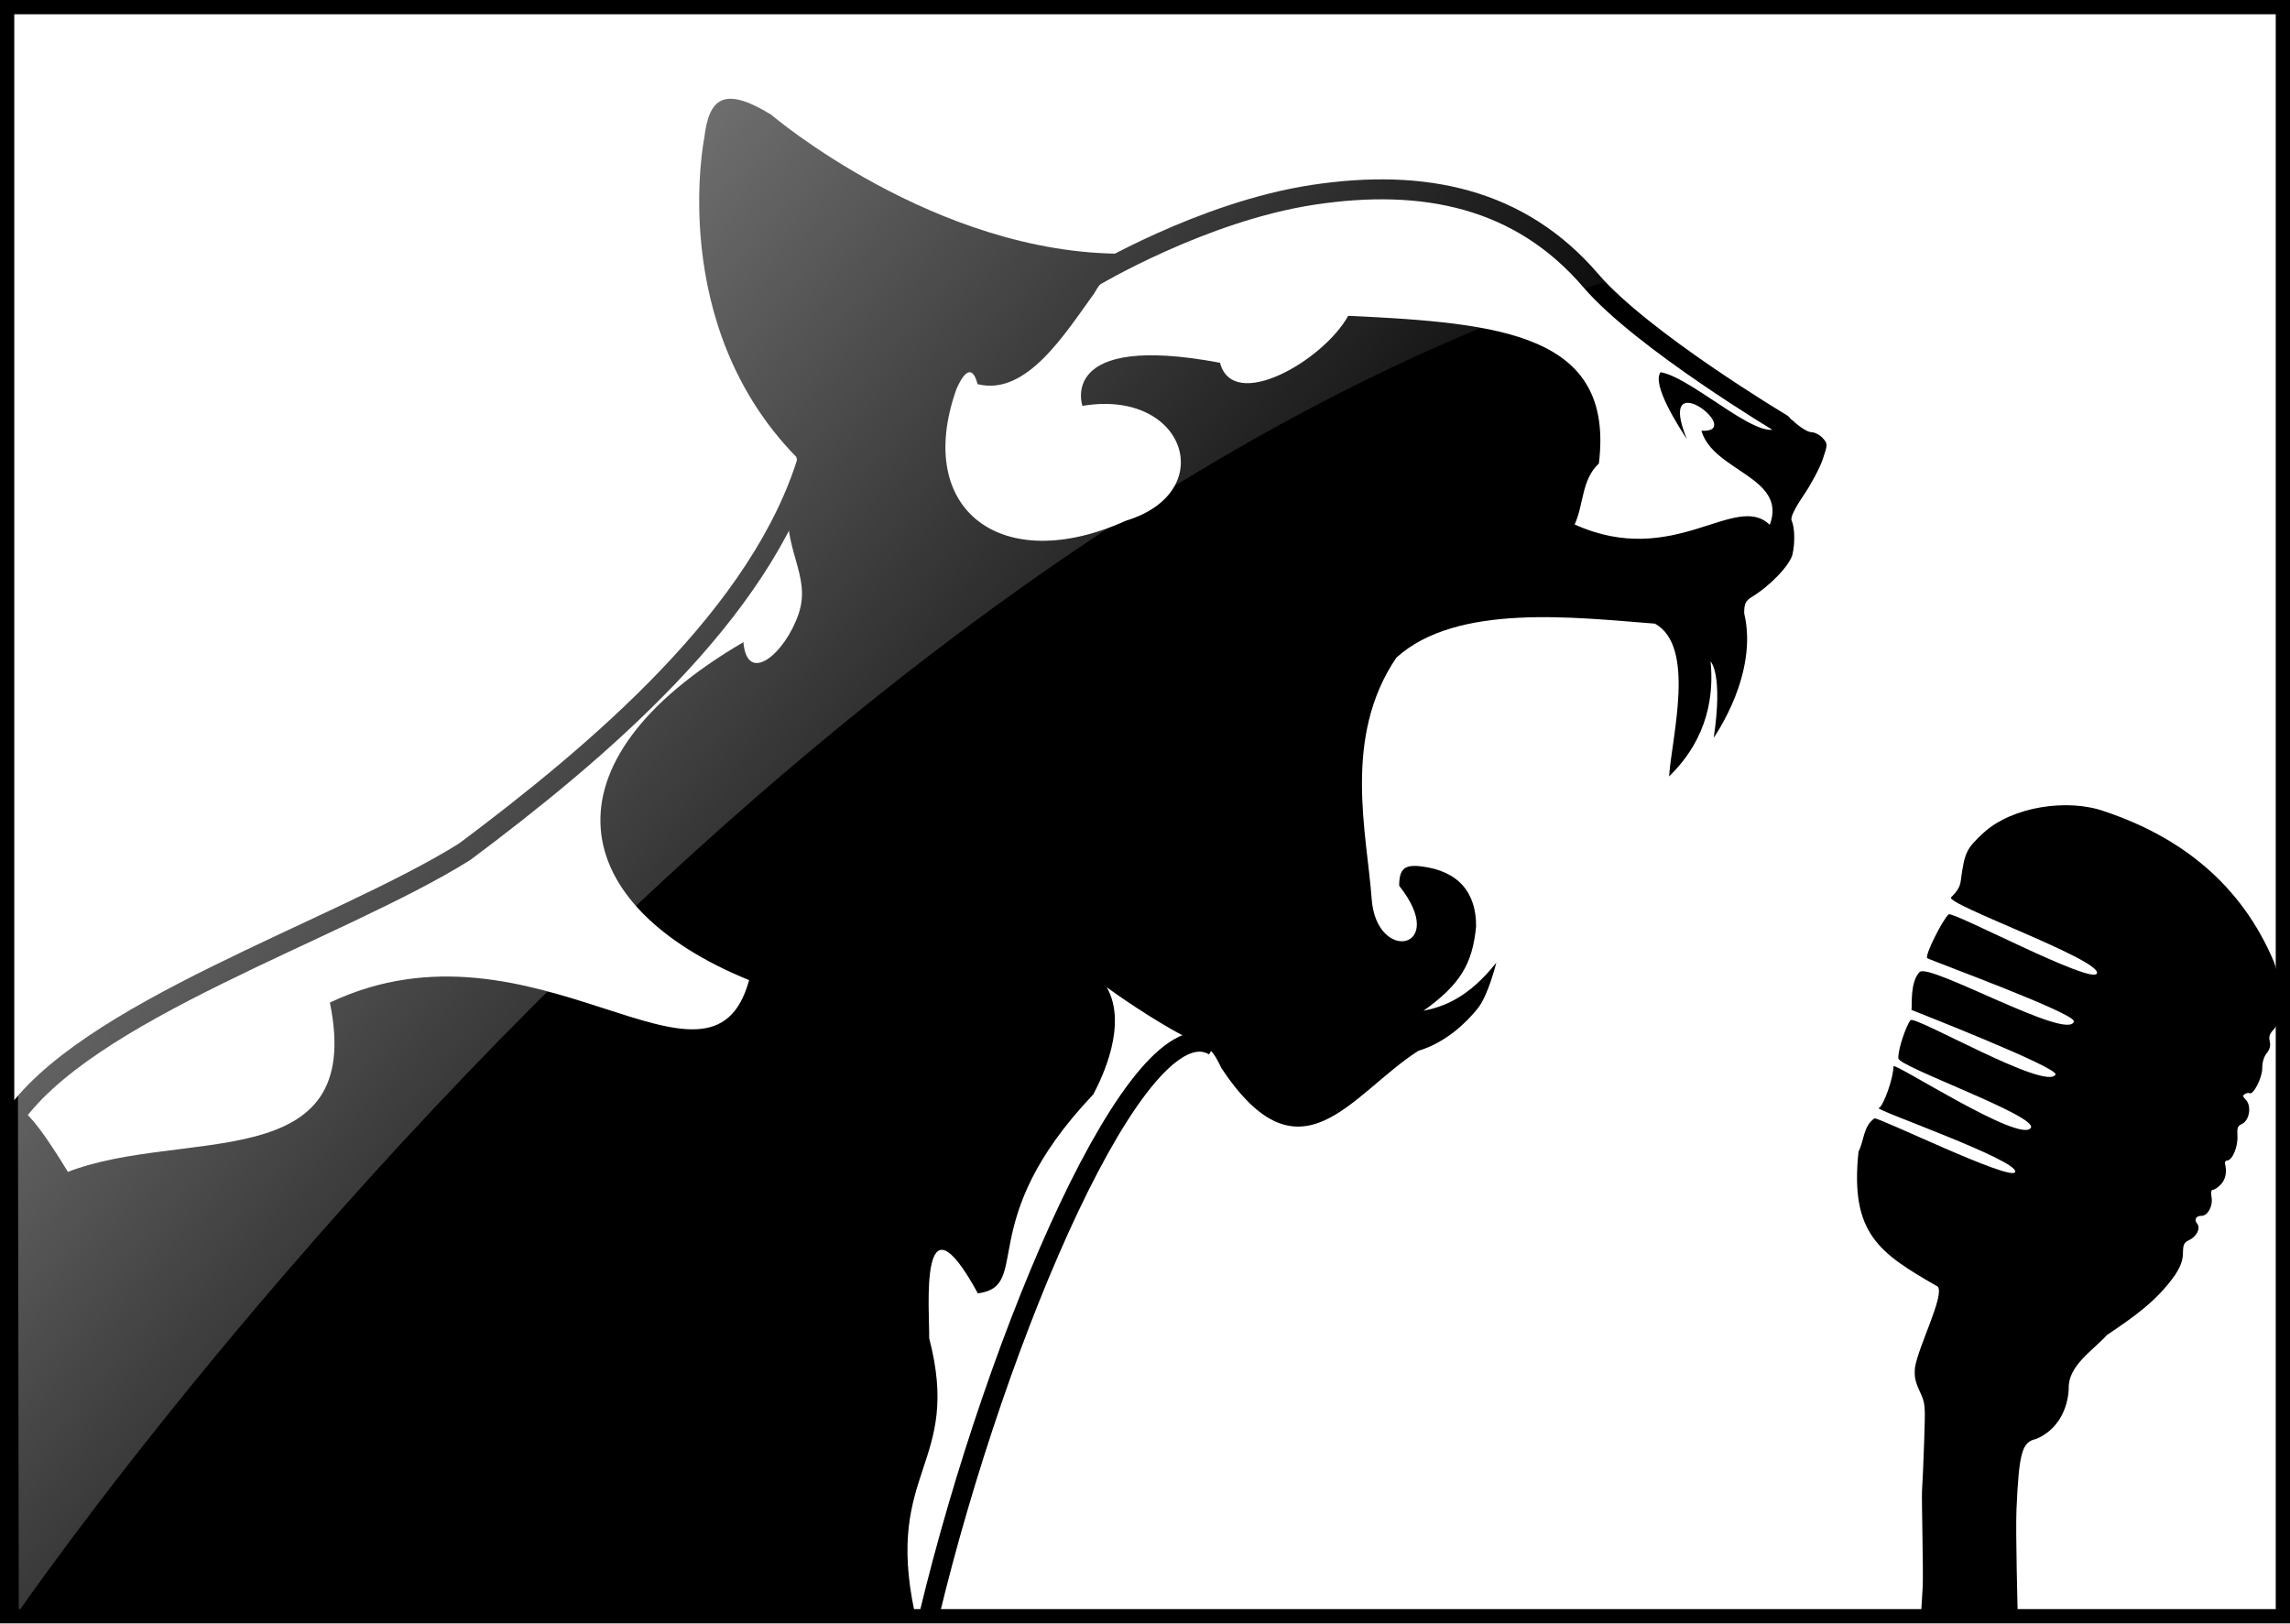
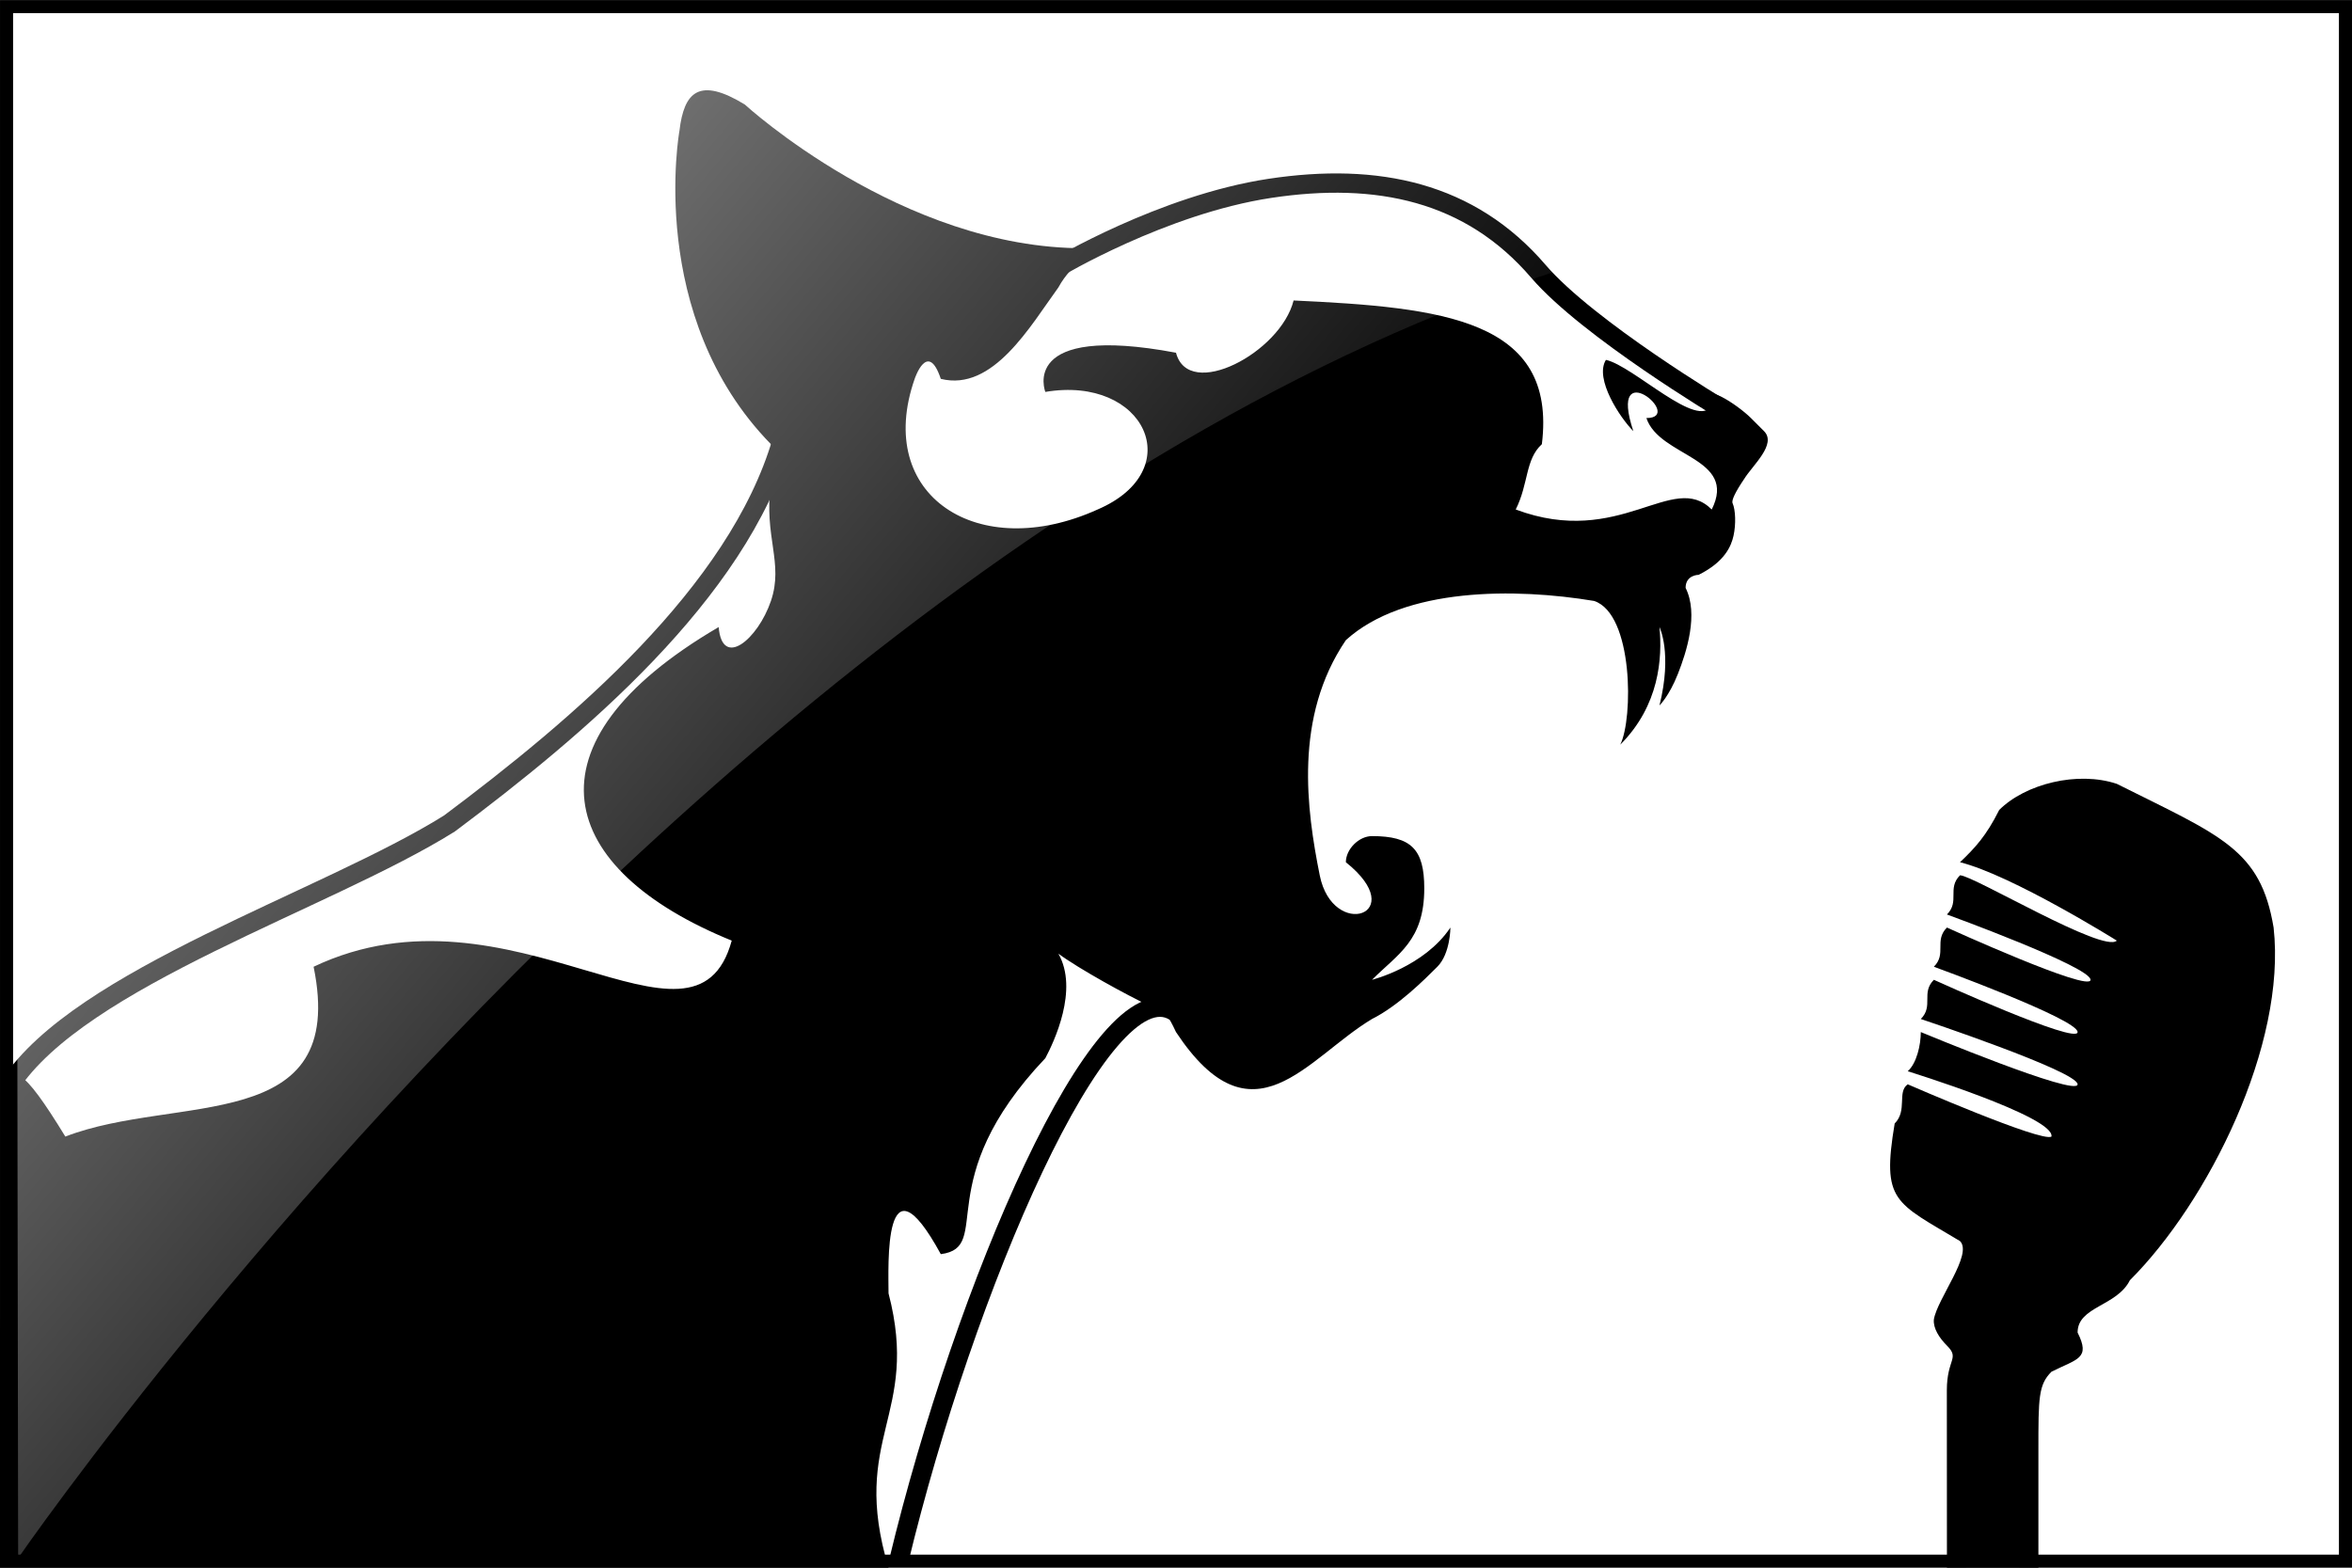
- <svg xmlns="http://www.w3.org/2000/svg" xmlns:xlink="http://www.w3.org/1999/xlink" id="svg2" width="803.152" height="569.374" version="1.0">
+ <svg xmlns="http://www.w3.org/2000/svg" xmlns:xlink="http://www.w3.org/1999/xlink" id="svg2" width="180" height="120" version="1.0">
  <defs id="defs5">
    <linearGradient id="linearGradient4436">
      <stop style="stop-color:#ffffff;stop-opacity:1;" offset="0" id="stop4438" />
      <stop style="stop-color:#ffffff;stop-opacity:0;" offset="1" id="stop4440" />
    </linearGradient>
-     <linearGradient xlink:href="#linearGradient4436" id="linearGradient4545" gradientUnits="userSpaceOnUse" gradientTransform="translate(-5.223218,-78.76395)" x1="-139.322" y1="-70.973" x2="428.663" y2="407.209" />
+     <linearGradient xlink:href="#linearGradient4436" id="linearGradient2406" gradientUnits="userSpaceOnUse" gradientTransform="matrix(0.2110212,0,0,0.2110212,-1.10221,-16.62086)" x1="-139.322" y1="-70.973" x2="428.663" y2="407.209" />
  </defs>
-   <g id="g4538" transform="matrix(-1,0,0,1,901.7264,-63.73612)">
-     <path id="path3633" d="M 194.108,628.816 C 194.083,628.711 194.856,601.278 194.499,593.072 C 193.64,573.331 192.562,569.442 187.679,568.465 C 180.354,565.457 176.521,558.357 176.172,550.799 C 176.519,542.845 167.841,537.527 162.765,531.972 C 153.743,525.874 145.302,520.154 138.807,510.809 C 136.851,507.723 136.16,505.767 136.115,503.183 C 136.062,500.174 135.772,499.57 133.955,498.691 C 131.248,497.379 129.834,494.472 131.138,492.9 C 132.304,491.495 131.574,490.175 129.632,490.175 C 127.405,490.175 125.572,486.822 126.083,483.678 C 126.384,481.822 126.224,481.024 125.55,481.024 C 125.021,481.024 123.784,480.169 122.802,479.124 C 121.155,477.37 120.631,474.74 121.365,471.908 C 121.523,471.298 121.178,470.783 120.599,470.764 C 118.794,470.705 116.797,465.942 117.009,462.199 C 117.174,459.274 116.947,458.644 115.489,457.98 C 112.743,456.728 111.942,451.572 114.151,449.363 C 115.195,448.319 115.235,447.982 114.378,447.452 C 113.805,447.099 113.082,446.967 112.77,447.16 C 111.481,447.956 108.308,441.764 108.308,438.454 C 108.308,436.263 107.778,434.456 106.753,433.153 C 105.623,431.717 105.331,430.57 105.685,428.96 C 106.076,427.179 105.745,426.297 104.002,424.478 C 99.511,418.435 101.908,408.077 104.1,401.358 C 115.641,373.721 137.092,357.179 163.666,348.301 C 176.556,343.717 195.845,346.612 205.916,355.705 C 212.166,361.491 212.682,362.576 214.072,372.841 C 214.335,374.783 215.338,376.456 217.426,378.434 C 219.855,380.736 164.709,400.352 166.289,405.119 C 167.701,409.378 216.957,383.165 218.313,384.438 C 220.474,386.469 226.603,398.523 225.829,399.777 C 225.542,400.241 173.547,419.217 174.386,421.987 C 176.076,429.104 225.204,401.268 228.488,404.661 C 231.922,408.209 231.056,416.551 231.331,417.962 C 231.331,417.962 179.499,438.228 180.813,440.616 C 184.053,446.502 230.173,419.751 231.665,421.557 C 233.137,423.338 236.127,431.764 235.931,434.948 C 235.749,437.899 186.929,455.177 189.467,459.305 C 192.986,465.029 237.629,436.026 237.636,437.745 C 237.651,441.884 241.224,451.883 242.821,452.389 C 244.477,452.915 193.348,470.795 194.975,474.826 C 196.345,478.222 243.072,455.421 244.326,455.992 C 248.281,458.775 247.914,463.791 249.915,467.679 C 252.9,496.354 242.78,503.17 222.099,515.002 C 219.678,518.089 228.855,535.781 230.093,543.32 C 230.397,546.512 230.079,548.134 228.453,551.685 C 226.456,556.046 226.441,556.218 226.871,569.077 C 227.111,576.22 227.455,584.123 227.636,586.639 C 227.817,589.156 227.114,615.709 227.401,620.428 L 227.924,629.007 L 211.039,629.007 C 201.752,629.007 194.133,628.921 194.108,628.816 z" style="fill:#000000" />
-     <path id="path3511" d="M 631.329,103.912 C 631.329,103.912 573.813,152.975 507.656,152.719 C 504.604,155.817 512.846,157.192 518,166.688 C 528.123,180.579 541.662,202.8 558.875,198.469 C 561.591,187.988 566.406,200.531 566.406,200.531 C 581.244,242.966 550.012,265.912 506.781,246.344 C 473.969,236.379 485.916,199.979 522.094,206.094 C 522.094,206.094 531.111,180.2 473.844,190.969 C 469.279,208.485 437.666,190.323 428.875,174.5 C 374.978,177.011 335.401,180.978 340.969,226.312 C 347.057,231.9 346.231,240.645 349.469,247.688 C 314.589,263.425 293.135,236.073 281.031,247.812 C 274.732,231.073 300.932,229.058 305,214.812 C 289.121,215.689 321.356,190.434 310.094,217.75 C 312.73,213.756 322.596,198.574 319.312,194.281 C 307.405,196.313 281.231,222.422 277,212.094 C 277.283,210.377 283.459,203.112 272.875,211.312 C 270.562,213.512 267.7,215.313 266.5,215.312 C 265.3,215.312 263.485,216.252 262.469,217.375 C 260.672,219.361 260.663,219.562 262.469,224.875 C 263.49,227.879 266.509,233.548 269.188,237.5 C 272.35,242.166 273.826,245.236 273.375,246.25 C 272.281,248.707 272.124,253.96 273.031,258.062 C 273.865,261.836 280.773,269.113 287.25,273.062 C 289.53,274.453 290,275.443 290,278.844 C 287.469,289.374 290.022,300.124 293.219,308.219 C 296.416,316.313 300.687,322.5 300.688,322.5 C 297.339,300.01 301.781,295.719 301.781,295.719 C 300.701,306.887 302.276,322.355 316.344,336.062 C 315.383,322.044 306.885,290.406 321.312,282.469 C 349.234,280.336 390.779,275.137 412,294.406 C 430.958,322.347 422.31,356.04 420.656,379 C 419.002,401.96 393.288,396.715 411,374.406 C 411,368.512 409.199,366.904 403.375,367.594 C 389.968,369.182 383.96,377.008 384.031,388.688 C 385.291,401.853 389.625,409.07 402.469,418.25 C 395.102,416.782 386.575,413.511 376.938,401.375 C 376.938,401.375 379.724,412.763 383.438,417.406 C 387.151,422.049 394.372,429.32 404.312,432.312 C 427.89,447.417 445.567,480.298 473.375,438.312 C 476.307,432.129 477.702,430.809 483.625,428.562 C 492.069,424.613 506.089,415.5 513.563,409.999 C 506.147,423.034 515.147,441.665 518.289,447.58 C 560.634,492.199 539.412,514.858 558.775,517.361 C 579.735,478.932 575.635,524.104 575.844,533.094 C 564.277,577.491 591.553,579.169 580.969,629.132 L 741,629.312 L 900.031,629.312 L 900,545.219 C 899.302,464.221 909.044,423.762 877.906,474.75 C 837.708,459.175 773.427,476.909 786.031,415.375 C 714.432,381.401 652.443,456.755 639,407.5 C 702.459,381.681 713.627,331.448 641,288.969 C 639.7,304.252 626.373,292.959 621.656,279.094 C 616.939,265.228 627.801,256.483 625.094,237.219 C 623.696,234.58 620.018,231.664 622.469,223.969 C 667.906,177.521 654.731,112.152 654.731,112.152 C 653.076,98.122 647.88,93.799 631.329,103.912 z" style="fill:#000000" />
-     <path id="path3638" d="M 276.812,212.395 C 276.812,212.395 325.84,183.099 343.779,162.171 C 368.573,133.244 402.223,126.16 441.186,132.063 C 480.149,137.967 518.522,160.99 518.522,160.99" style="fill:none;fill-rule:evenodd;stroke:#000000;stroke-width:7;stroke-linecap:round;stroke-linejoin:miter;stroke-miterlimit:4;stroke-dasharray:none;stroke-opacity:1" />
-     <path id="path3640" d="M 618.106,223.633 C 634.298,279.112 692.627,327.935 738.722,362.447 C 783.293,390.341 872.731,418.382 898.116,457.345" style="fill:none;fill-rule:evenodd;stroke:#000000;stroke-width:7;stroke-linecap:butt;stroke-linejoin:miter;stroke-miterlimit:4;stroke-dasharray:none;stroke-opacity:1" />
-     <path id="path4412" d="M 475.881,430.551 C 502.18,414.688 552.028,531.184 575.822,630.117" style="fill:none;fill-rule:evenodd;stroke:#000000;stroke-width:7;stroke-linecap:butt;stroke-linejoin:miter;stroke-miterlimit:4;stroke-dasharray:none;stroke-opacity:1" />
-   </g>
-   <path style="fill:url(#linearGradient4545);fill-opacity:1;fill-rule:evenodd;stroke:none;stroke-width:1px;stroke-linecap:butt;stroke-linejoin:miter;stroke-opacity:1" d="M 6.584,565.193 C 6.584,565.193 399.849,-6.67 795.359,84.229 L 798.971,4.396 L 5.695,2.919 C 5.695,2.919 6.584,565.193 6.584,565.193 z" id="path4488" />
-   <rect style="opacity:1;color:#000000;fill:none;fill-opacity:1;fill-rule:evenodd;stroke:#000000;stroke-width:5;stroke-linecap:butt;stroke-linejoin:miter;marker:none;marker-start:none;marker-mid:none;marker-end:none;stroke-miterlimit:4;stroke-dasharray:none;stroke-dashoffset:0;stroke-opacity:1;visibility:visible;display:inline;overflow:visible;enable-background:accumulate" id="rect4547" width="798.152" height="564.374" x="-800.652" y="2.5" transform="scale(-1,1)" />
+   <path style="fill:#000000" d="M 156,120 C 156.005,119.978 156,113 156,111 C 156,107 156,106 157,105 C 159,104 160,104 159,102 C 159,100 162,100 163,98 C 169,92 175,80 174,71 C 173,65 170,64 162,60 C 159,59 155,60 153,62 C 152,64 151.152,64.9 150,66 C 154,67 162,72 162,72 C 161,73 151,67 150,67 C 149,68 150,69 149,70 C 149,70 159.99,74 159.99,75 C 159.99,76 149,71 149,71 C 148,72 149,73 148,74 C 148,74 159,78 159,79 C 159,80 148,75 148,75 C 147,76 148,77 147,78 C 147,78 159,82 159,83 C 159,84 147,79 147,79 C 147,80 146.681,81.393 146,82 C 146,82 157.276,85.478 157,87 C 156.276,87.478 146,83 146,83 C 145.165,83.587 146,85 145,86 C 144,92 145,92 150,95 C 151,96 148.261,99.409 148,101 C 147.936,101.674 148.417,102.417 149,103 C 150,104 149,104 148.993,106.411 L 149,120 C 151.302,119.992 153.698,119.993 156,120 z" id="path3633" />
+   <path style="fill:#000000" d="M 57,8 C 57,8 69.039,19.054 83,19 C 83.644,19.654 82.088,19.996 81,22 C 78.864,24.931 76,30 72,29 C 71,26 70,29 70,29 C 66.869,37.955 74.877,43.129 84,39 C 91,36 87.634,28.71 80,30 C 80,30 77.915,24.728 90,27 C 90.963,30.696 98,27 99,23 C 110.373,23.53 119.175,24.433 118,34 C 116.715,35.179 117,37 116,39 C 124,42 128,36 131,39 C 133,35 127,35 126,32 C 129,32 123,27 125,33 C 124,32 122,29 122.902,27.548 C 125,28 130,33 131,31 C 130,29 133,31 134,32 C 134,32 135,33 135,33 C 136,34 134.119,35.62 133.479,36.668 C 132.812,37.652 132.5,38.3 132.595,38.514 C 132.826,39.033 132.859,40.141 132.668,41.007 C 132.492,41.803 132,43 130,44 C 130,44 129,44 129,45 C 130,47 129.083,49.883 128.408,51.591 C 127.733,53.299 127,54 127,54 C 128,50 127,48 127,48 C 127.228,50.357 127,54 124,57 C 125,55 125,47 122,46 C 116,45 107.478,44.934 103,49 C 98.999,54.896 100,62 101,67 C 102,72 108,70 103,66 C 103,65 104,64 105,64 C 108,64 109,65 109,68 C 109,72 107,73 105,75 C 105,75 109,74 111,71 C 111,71 111,73 110,74 C 109,75 107,77 105,78 C 100,81 95.868,87.86 90,79 C 89.381,77.695 89.25,77.474 88,77 C 86.218,76.167 82.577,74.161 81,73 C 82.565,75.751 80.663,79.752 80,81 C 71.064,90.415 76.086,95.472 72,96 C 67.577,87.891 68,97 68,99 C 70.441,108.369 65,110 68,120 L 34,120 L 0,120 L 0,102 C 1,85 -1.571,76.241 5,87 C 13.483,83.713 26.66,86.985 24,74 C 39.109,66.831 53.163,82.394 56,72 C 42.609,66.552 39.674,56.964 55,48 C 55.274,51.225 58.005,48.926 59,46 C 59.995,43.074 58.429,41.065 59,37 C 59.295,36.443 59.517,35.624 59,34 C 49.412,24.199 52,10 52,10 C 52.349,7.039 53.507,5.866 57,8 z" id="path3511" />
+   <path style="fill:none;fill-rule:evenodd;stroke:#000000;stroke-width:1.477;stroke-linecap:round;stroke-linejoin:miter;stroke-miterlimit:4;stroke-dasharray:none;stroke-opacity:1" d="M 131.87,31.37 C 131.87,31.37 121.524,25.188 117.739,20.772 C 112.507,14.668 105.406,13.173 97.184,14.418 C 88.962,15.664 80.864,20.523 80.864,20.523" id="path3638" />
+   <path style="fill:none;fill-rule:evenodd;stroke:#000000;stroke-width:1.477;stroke-linecap:butt;stroke-linejoin:miter;stroke-miterlimit:4;stroke-dasharray:none;stroke-opacity:1" d="M 59.85,33.742 C 56.433,45.449 44.124,55.752 34.397,63.034 C 24.992,68.92 6.119,74.838 0.762,83.06" id="path3640" />
+   <path style="fill:none;fill-rule:evenodd;stroke:#000000;stroke-width:1.477;stroke-linecap:butt;stroke-linejoin:miter;stroke-miterlimit:4;stroke-dasharray:none;stroke-opacity:1" d="M 89.862,77.406 C 84.313,74.058 73.794,98.641 68.773,119.518" id="path4412" />
+   <path style="fill:url(#linearGradient2406);fill-opacity:1;fill-rule:evenodd;stroke:none;stroke-width:1px;stroke-linecap:butt;stroke-linejoin:miter;stroke-opacity:1" d="M 1.389,119.268 C 1.389,119.268 84.377,-1.408 167.838,17.774 L 168.6,0.928 L 1.202,0.616 C 1.202,0.616 1.389,119.268 1.389,119.268 z" id="path4488" />
+   <rect style="color:#000000;fill:none;fill-opacity:1;fill-rule:evenodd;stroke:#000000;stroke-width:1;stroke-linecap:butt;stroke-linejoin:miter;marker:none;marker-start:none;marker-mid:none;marker-end:none;stroke-miterlimit:4;stroke-dasharray:none;stroke-dashoffset:0;stroke-opacity:1;visibility:visible;display:inline;overflow:visible;enable-background:accumulate" id="rect4547" width="178.999" height="118.996" x="-179.5" y="0.505" transform="scale(-1,1)" />
</svg>
